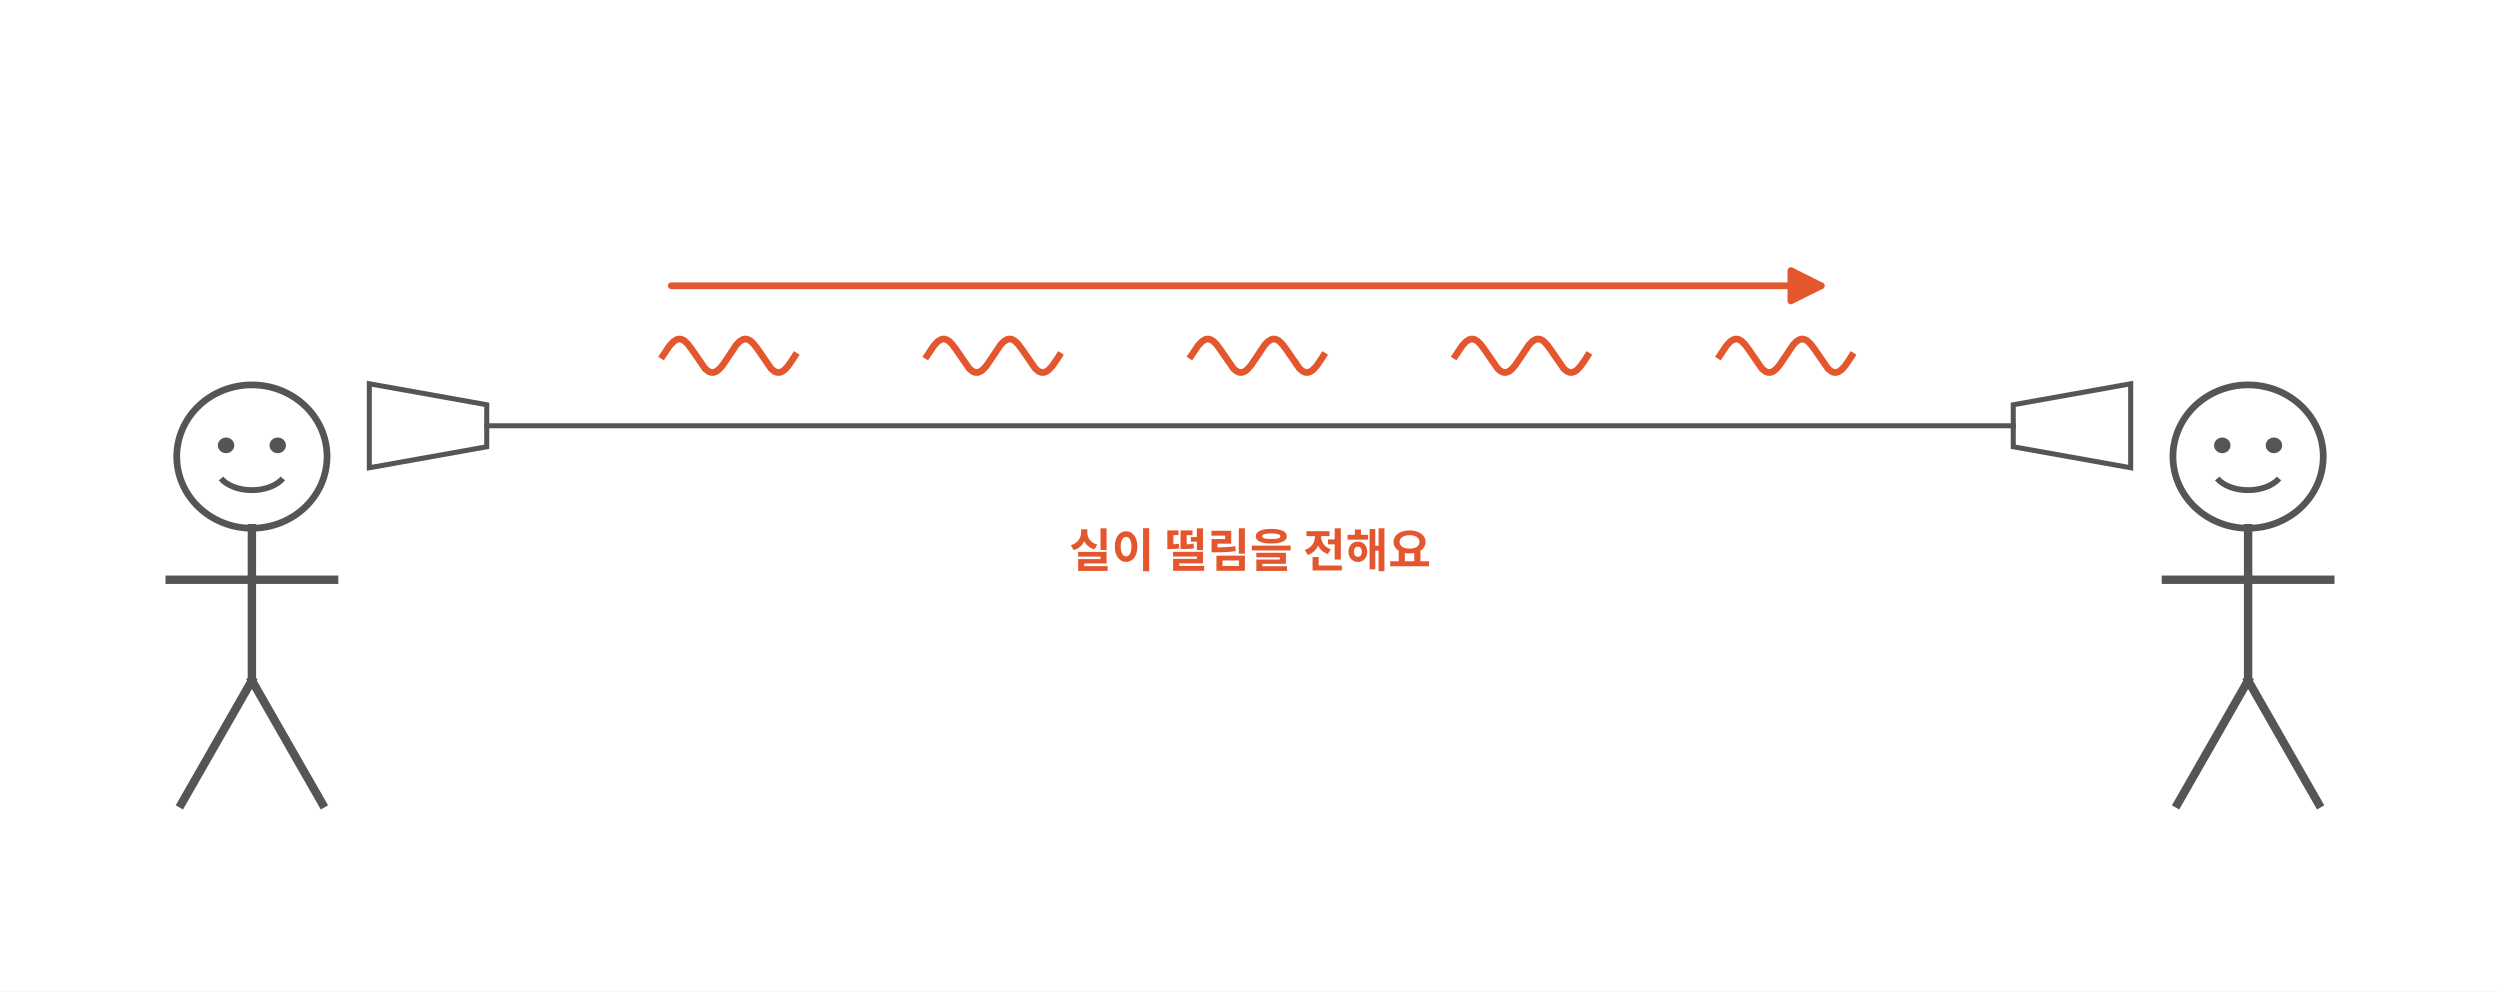
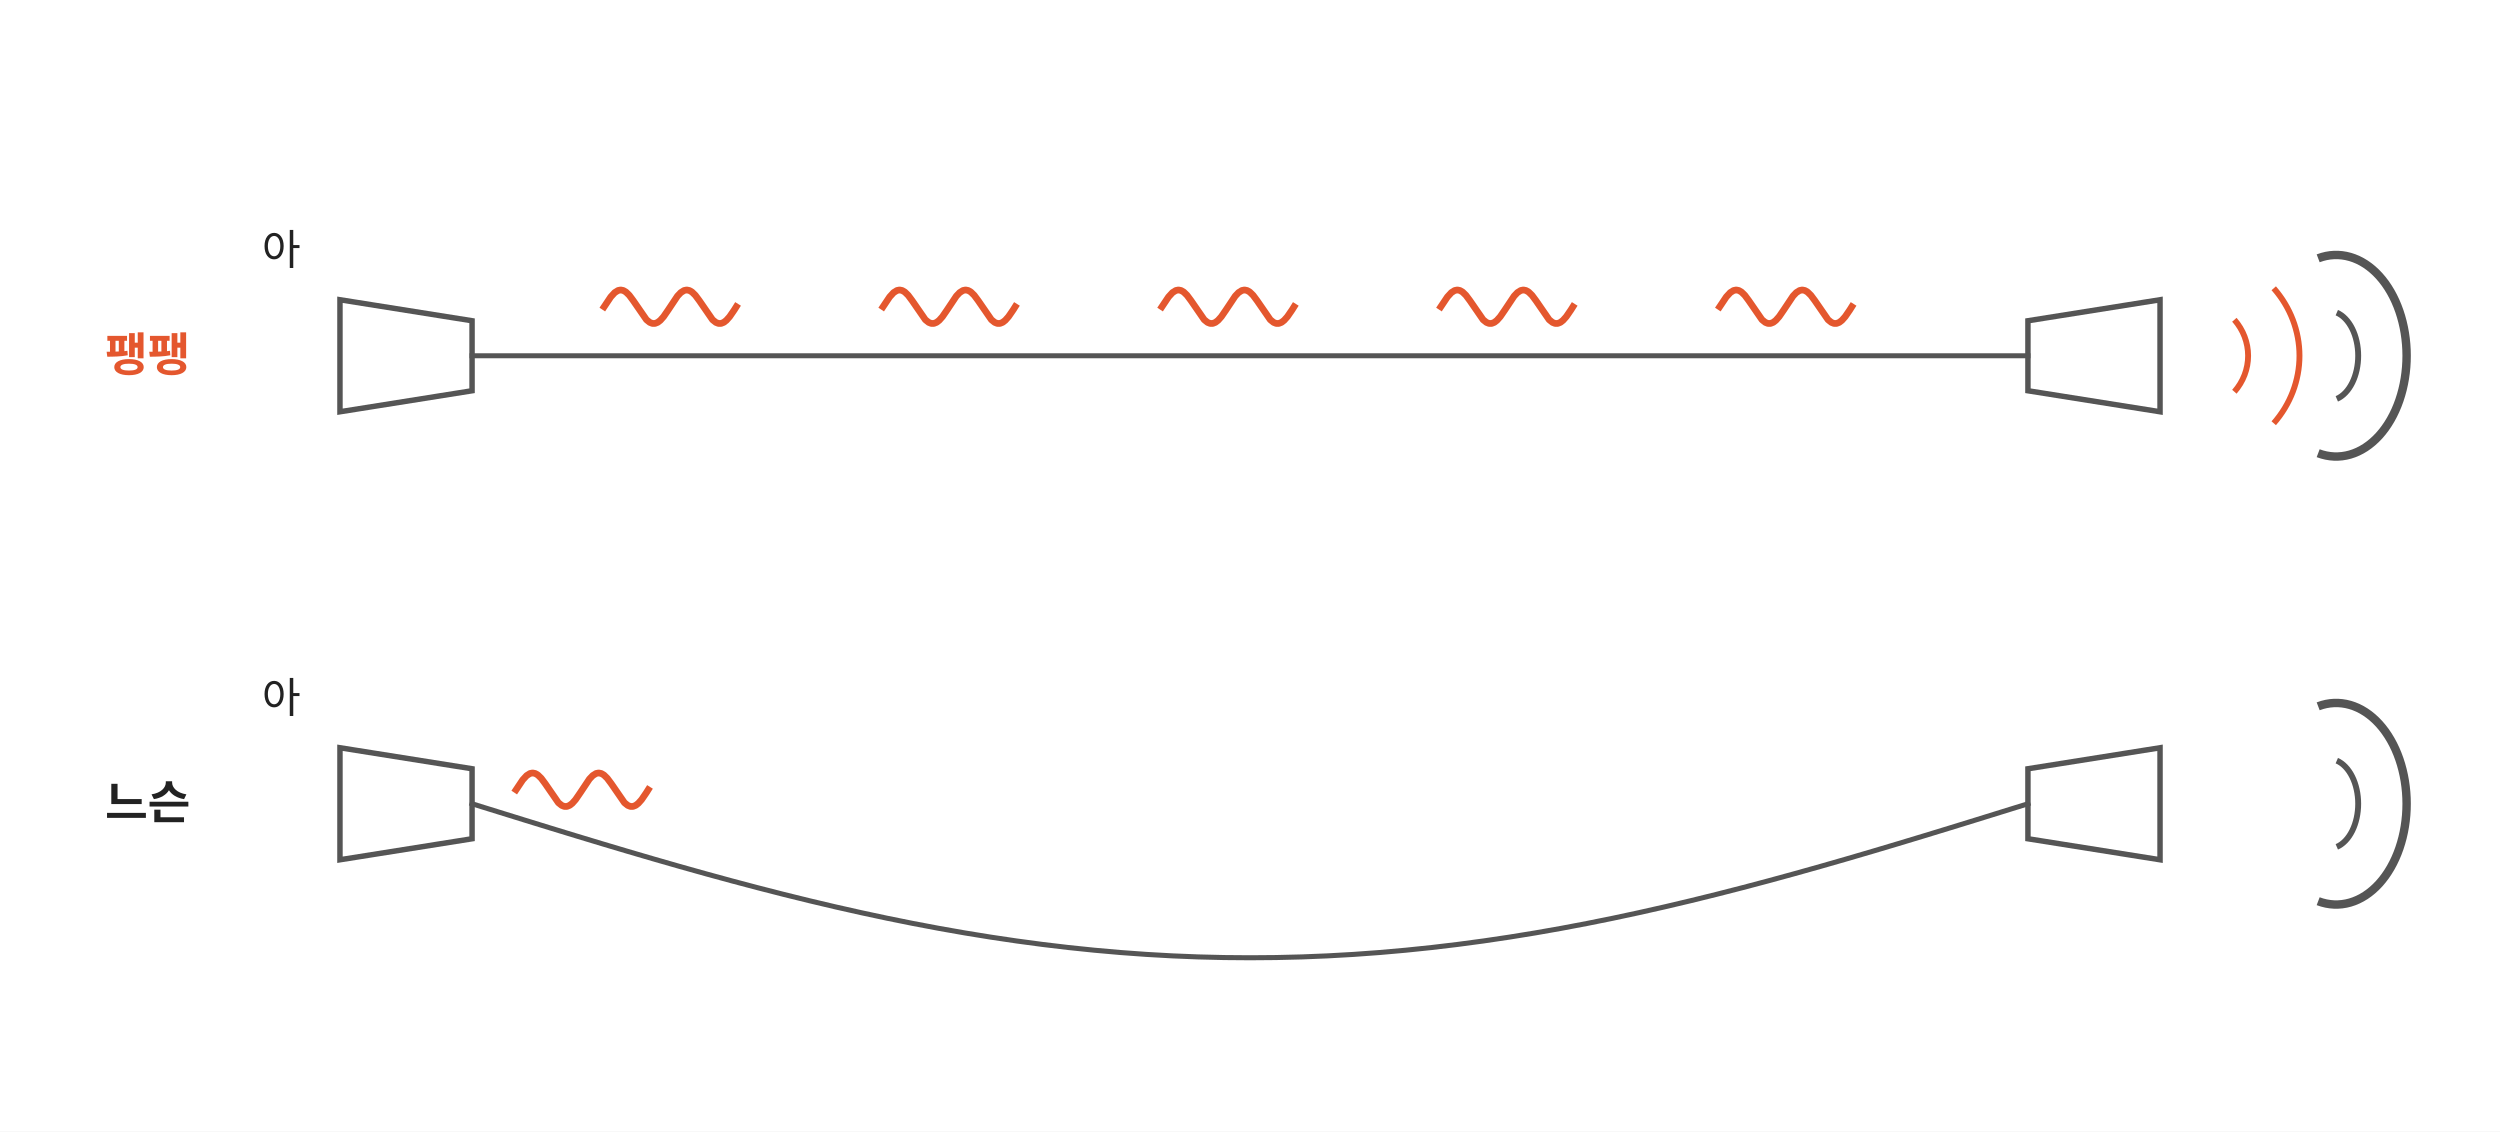
- <svg xmlns="http://www.w3.org/2000/svg" width="594pt" height="235.584pt" viewBox="0 0 594 235.584" version="1.1">
+ <svg xmlns="http://www.w3.org/2000/svg" width="594pt" height="268.848pt" viewBox="0 0 594 268.848" version="1.1">
  <defs>
    <style type="text/css">*{stroke-linejoin: round; stroke-linecap: butt}</style>
  </defs>
  <g id="figure_1">
    <g id="patch_1">
-       <path d="M 0 235.584  L 594 235.584  L 594 0  L 0 0  z " style="fill: #ffffff" />
+       <path d="M 0 268.848  L 594 268.848  L 594 0  L 0 0  z " style="fill: #ffffff" />
    </g>
    <g id="axes_1">
      <g id="patch_2">
-         <path d="M 59.85 125.509  C 64.585 125.509 69.128 123.715 72.476 120.521  C 75.825 117.327 77.706 112.995 77.706 108.478  C 77.706 103.961 75.825 99.629 72.476 96.435  C 69.128 93.241 64.585 91.447 59.85 91.447  C 55.115 91.447 50.572 93.241 47.224 96.435  C 43.875 99.629 41.994 103.961 41.994 108.478  C 41.994 112.995 43.875 117.327 47.224 120.521  C 50.572 123.715 55.115 125.509 59.85 125.509  z " clip-path="url(#pb9e198678e)" style="fill: #ffffff; stroke: #555555; stroke-width: 1.6; stroke-linejoin: miter" />
+         <path d="M 80.775 97.834  L 80.775 71.222  L 112.162 76.212  L 112.162 92.844  z " clip-path="url(#pa07a1f551c)" style="fill: #ffffff; stroke: #555555; stroke-width: 1.3; stroke-linejoin: miter" />
      </g>
      <g id="patch_3">
-         <path d="M 53.712 107.68  C 54.23 107.68 54.727 107.483 55.093 107.134  C 55.459 106.785 55.665 106.311 55.665 105.817  C 55.665 105.323 55.459 104.849 55.093 104.5  C 54.727 104.15 54.23 103.954 53.712 103.954  C 53.194 103.954 52.697 104.15 52.331 104.5  C 51.965 104.849 51.759 105.323 51.759 105.817  C 51.759 106.311 51.965 106.785 52.331 107.134  C 52.697 107.483 53.194 107.68 53.712 107.68  z " clip-path="url(#pb9e198678e)" style="fill: #555555" />
+         <path d="M 513.225 97.834  L 513.225 71.222  L 481.837 76.212  L 481.837 92.844  z " clip-path="url(#pa07a1f551c)" style="fill: #ffffff; stroke: #555555; stroke-width: 1.3; stroke-linejoin: miter" />
      </g>
      <g id="patch_4">
-         <path d="M 65.988 107.68  C 66.506 107.68 67.003 107.483 67.369 107.134  C 67.735 106.785 67.941 106.311 67.941 105.817  C 67.941 105.323 67.735 104.849 67.369 104.5  C 67.003 104.15 66.506 103.954 65.988 103.954  C 65.47 103.954 64.973 104.15 64.607 104.5  C 64.241 104.849 64.035 105.323 64.035 105.817  C 64.035 106.311 64.241 106.785 64.607 107.134  C 64.973 107.483 65.47 107.68 65.988 107.68  z " clip-path="url(#pb9e198678e)" style="fill: #555555" />
+         <path d="M 530.886 93.081  C 532.994 90.685 534.15 87.655 534.15 84.528  C 534.15 81.401 532.994 78.371 530.886 75.975  " clip-path="url(#pa07a1f551c)" style="fill: none; stroke: #e4572e; stroke-width: 1.4; stroke-linejoin: miter" />
      </g>
      <g id="patch_5">
-         <path d="M 52.504 113.69  C 53.224 114.528 54.286 115.229 55.579 115.716  C 56.871 116.204 58.347 116.461 59.85 116.461  C 61.353 116.461 62.829 116.204 64.121 115.716  C 65.414 115.229 66.476 114.528 67.196 113.69  " clip-path="url(#pb9e198678e)" style="fill: none; stroke: #555555; stroke-width: 1.4; stroke-linejoin: miter" />
+         <path d="M 540.237 100.564  C 544.189 96.072 546.356 90.392 546.356 84.528  C 546.356 78.664 544.189 72.984 540.237 68.492  " clip-path="url(#pa07a1f551c)" style="fill: none; stroke: #e4572e; stroke-width: 1.4; stroke-linejoin: miter" />
      </g>
      <g id="patch_6">
-         <path d="M 534.15 125.509  C 538.885 125.509 543.428 123.715 546.776 120.521  C 550.125 117.327 552.006 112.995 552.006 108.478  C 552.006 103.961 550.125 99.629 546.776 96.435  C 543.428 93.241 538.885 91.447 534.15 91.447  C 529.415 91.447 524.872 93.241 521.524 96.435  C 518.175 99.629 516.294 103.961 516.294 108.478  C 516.294 112.995 518.175 117.327 521.524 120.521  C 524.872 123.715 529.415 125.509 534.15 125.509  z " clip-path="url(#pb9e198678e)" style="fill: #ffffff; stroke: #555555; stroke-width: 1.6; stroke-linejoin: miter" />
+         <path d="M 550.795 107.682  C 553.272 108.62 555.868 108.731 558.381 108.006  C 560.893 107.282 563.256 105.742 565.287 103.505  C 567.318 101.268 568.963 98.394 570.095 95.104  C 571.226 91.813 571.815 88.195 571.815 84.528  C 571.815 80.861 571.226 77.243 570.095 73.952  C 568.963 70.662 567.318 67.788 565.287 65.551  C 563.256 63.314 560.893 61.774 558.381 61.05  C 555.868 60.325 553.272 60.436 550.795 61.374  " clip-path="url(#pa07a1f551c)" style="fill: none; stroke: #555555; stroke-width: 2; stroke-linejoin: miter" />
      </g>
      <g id="patch_7">
-         <path d="M 528.012 107.68  C 528.53 107.68 529.027 107.483 529.393 107.134  C 529.759 106.785 529.965 106.311 529.965 105.817  C 529.965 105.323 529.759 104.849 529.393 104.5  C 529.027 104.15 528.53 103.954 528.012 103.954  C 527.494 103.954 526.997 104.15 526.631 104.5  C 526.265 104.849 526.059 105.323 526.059 105.817  C 526.059 106.311 526.265 106.785 526.631 107.134  C 526.997 107.483 527.494 107.68 528.012 107.68  z " clip-path="url(#pb9e198678e)" style="fill: #555555" />
+         <path d="M 555.225 94.773  C 556.687 94.143 557.976 92.801 558.893 90.952  C 559.81 89.103 560.306 86.847 560.306 84.528  C 560.306 82.209 559.81 79.953 558.893 78.104  C 557.976 76.255 556.687 74.913 555.225 74.283  " clip-path="url(#pa07a1f551c)" style="fill: none; stroke: #555555; stroke-width: 1.4; stroke-linejoin: miter" />
      </g>
      <g id="patch_8">
-         <path d="M 540.288 107.68  C 540.806 107.68 541.303 107.483 541.669 107.134  C 542.035 106.785 542.241 106.311 542.241 105.817  C 542.241 105.323 542.035 104.849 541.669 104.5  C 541.303 104.15 540.806 103.954 540.288 103.954  C 539.77 103.954 539.273 104.15 538.907 104.5  C 538.541 104.849 538.335 105.323 538.335 105.817  C 538.335 106.311 538.541 106.785 538.907 107.134  C 539.273 107.483 539.77 107.68 540.288 107.68  z " clip-path="url(#pb9e198678e)" style="fill: #555555" />
+         <path d="M 80.775 204.278  L 80.775 177.667  L 112.162 182.657  L 112.162 199.289  z " clip-path="url(#pa07a1f551c)" style="fill: #ffffff; stroke: #555555; stroke-width: 1.3; stroke-linejoin: miter" />
      </g>
      <g id="patch_9">
-         <path d="M 526.804 113.69  C 527.524 114.528 528.586 115.229 529.879 115.716  C 531.171 116.204 532.647 116.461 534.15 116.461  C 535.653 116.461 537.129 116.204 538.421 115.716  C 539.714 115.229 540.776 114.528 541.496 113.69  " clip-path="url(#pb9e198678e)" style="fill: none; stroke: #555555; stroke-width: 1.4; stroke-linejoin: miter" />
+         <path d="M 513.225 204.278  L 513.225 177.667  L 481.837 182.657  L 481.837 199.289  z " clip-path="url(#pa07a1f551c)" style="fill: #ffffff; stroke: #555555; stroke-width: 1.3; stroke-linejoin: miter" />
      </g>
      <g id="patch_10">
-         <path d="M 87.75 111.139  L 87.75 91.181  L 115.65 96.17  L 115.65 106.15  z " clip-path="url(#pb9e198678e)" style="fill: #ffffff; stroke: #555555; stroke-width: 1.2; stroke-linejoin: miter" />
+         <path d="M 550.795 214.127  C 553.272 215.064 555.868 215.175 558.381 214.451  C 560.893 213.727 563.256 212.187 565.287 209.95  C 567.318 207.713 568.963 204.838 570.095 201.548  C 571.226 198.258 571.815 194.64 571.815 190.973  C 571.815 187.306 571.226 183.687 570.095 180.397  C 568.963 177.107 567.318 174.232 565.287 171.995  C 563.256 169.758 560.893 168.218 558.381 167.494  C 555.868 166.77 553.272 166.881 550.795 167.819  " clip-path="url(#pa07a1f551c)" style="fill: none; stroke: #555555; stroke-width: 2; stroke-linejoin: miter" />
      </g>
      <g id="patch_11">
-         <path d="M 506.25 111.139  L 506.25 91.181  L 478.35 96.17  L 478.35 106.15  z " clip-path="url(#pb9e198678e)" style="fill: #ffffff; stroke: #555555; stroke-width: 1.2; stroke-linejoin: miter" />
-       </g>
-       <g id="patch_12">
-         <path d="M 159.497 67.896  Q 296.999 67.896 432.712 67.896  " clip-path="url(#pb9e198678e)" style="fill: none; stroke: #e4572e; stroke-width: 1.6; stroke-linecap: round" />
-         <path d="M 425.512 64.296  L 432.712 67.896  L 425.512 71.496  z " clip-path="url(#pb9e198678e)" style="fill: #e4572e; stroke: #e4572e; stroke-width: 1.6; stroke-linecap: round" />
+         <path d="M 555.225 201.217  C 556.687 200.588 557.976 199.246 558.893 197.397  C 559.81 195.548 560.306 193.292 560.306 190.973  C 560.306 188.654 559.81 186.398 558.893 184.549  C 557.976 182.7 556.687 181.358 555.225 180.728  " clip-path="url(#pa07a1f551c)" style="fill: none; stroke: #555555; stroke-width: 1.4; stroke-linejoin: miter" />
      </g>
      <g id="line2d_1">
-         <path d="M 59.85 125.509  L 59.85 161.7  " clip-path="url(#pb9e198678e)" style="fill: none; stroke: #555555; stroke-width: 2; stroke-linecap: square" />
+         <path d="M 112.162 84.528  L 481.837 84.528  " clip-path="url(#pa07a1f551c)" style="fill: none; stroke: #555555; stroke-width: 1.2; stroke-linecap: square" />
      </g>
      <g id="line2d_2">
-         <path d="M 59.85 161.7  L 43.11 190.973  " clip-path="url(#pb9e198678e)" style="fill: none; stroke: #555555; stroke-width: 2; stroke-linecap: square" />
+         <path d="M 143.55 72.886  L 145.119 70.539  L 146.061 69.515  L 146.846 69.019  L 147.473 68.894  L 148.101 69.019  L 148.729 69.388  L 149.514 70.153  L 150.455 71.416  L 153.594 75.961  L 154.379 76.597  L 155.006 76.846  L 155.634 76.846  L 156.262 76.597  L 156.89 76.115  L 157.674 75.232  L 158.773 73.634  L 160.97 70.341  L 161.755 69.515  L 162.539 69.019  L 163.167 68.894  L 163.795 69.019  L 164.423 69.388  L 165.207 70.153  L 166.149 71.416  L 169.288 75.961  L 170.072 76.597  L 170.7 76.846  L 171.328 76.846  L 171.956 76.597  L 172.583 76.115  L 173.368 75.232  L 174.467 73.634  L 174.938 72.886  L 174.938 72.886  " clip-path="url(#pa07a1f551c)" style="fill: none; stroke: #e4572e; stroke-width: 1.6; stroke-linecap: square" />
      </g>
      <g id="line2d_3">
-         <path d="M 59.85 161.7  L 76.59 190.973  " clip-path="url(#pb9e198678e)" style="fill: none; stroke: #555555; stroke-width: 2; stroke-linecap: square" />
+         <path d="M 209.812 72.886  L 211.382 70.539  L 212.323 69.515  L 213.108 69.019  L 213.736 68.894  L 214.364 69.019  L 214.991 69.388  L 215.776 70.153  L 216.718 71.416  L 219.857 75.961  L 220.641 76.597  L 221.269 76.846  L 221.897 76.846  L 222.524 76.597  L 223.152 76.115  L 223.937 75.232  L 225.035 73.634  L 227.233 70.341  L 228.017 69.515  L 228.802 69.019  L 229.43 68.894  L 230.057 69.019  L 230.685 69.388  L 231.47 70.153  L 232.411 71.416  L 235.55 75.961  L 236.335 76.597  L 236.963 76.846  L 237.59 76.846  L 238.218 76.597  L 238.846 76.115  L 239.631 75.232  L 240.729 73.634  L 241.2 72.886  L 241.2 72.886  " clip-path="url(#pa07a1f551c)" style="fill: none; stroke: #e4572e; stroke-width: 1.6; stroke-linecap: square" />
      </g>
      <g id="line2d_4">
-         <path d="M 40.32 137.75  L 79.38 137.75  " clip-path="url(#pb9e198678e)" style="fill: none; stroke: #555555; stroke-width: 2; stroke-linecap: square" />
+         <path d="M 276.075 72.886  L 277.644 70.539  L 278.586 69.515  L 279.371 69.019  L 279.998 68.894  L 280.626 69.019  L 281.254 69.388  L 282.039 70.153  L 282.98 71.416  L 286.119 75.961  L 286.904 76.597  L 287.531 76.846  L 288.159 76.846  L 288.787 76.597  L 289.415 76.115  L 290.199 75.232  L 291.298 73.634  L 293.495 70.341  L 294.28 69.515  L 295.064 69.019  L 295.692 68.894  L 296.32 69.019  L 296.948 69.388  L 297.732 70.153  L 298.674 71.416  L 301.813 75.961  L 302.597 76.597  L 303.225 76.846  L 303.853 76.846  L 304.481 76.597  L 305.108 76.115  L 305.893 75.232  L 306.992 73.634  L 307.462 72.886  L 307.462 72.886  " clip-path="url(#pa07a1f551c)" style="fill: none; stroke: #e4572e; stroke-width: 1.6; stroke-linecap: square" />
      </g>
      <g id="line2d_5">
-         <path d="M 534.15 125.509  L 534.15 161.7  " clip-path="url(#pb9e198678e)" style="fill: none; stroke: #555555; stroke-width: 2; stroke-linecap: square" />
+         <path d="M 342.337 72.886  L 343.907 70.539  L 344.849 69.515  L 345.633 69.019  L 346.261 68.894  L 346.889 69.019  L 347.516 69.388  L 348.301 70.153  L 349.243 71.416  L 352.382 75.961  L 353.166 76.597  L 353.794 76.846  L 354.422 76.846  L 355.049 76.597  L 355.677 76.115  L 356.462 75.232  L 357.56 73.634  L 359.758 70.341  L 360.542 69.515  L 361.327 69.019  L 361.955 68.894  L 362.582 69.019  L 363.21 69.388  L 363.995 70.153  L 364.937 71.416  L 368.075 75.961  L 368.86 76.597  L 369.488 76.846  L 370.115 76.846  L 370.743 76.597  L 371.371 76.115  L 372.156 75.232  L 373.254 73.634  L 373.725 72.886  L 373.725 72.886  " clip-path="url(#pa07a1f551c)" style="fill: none; stroke: #e4572e; stroke-width: 1.6; stroke-linecap: square" />
      </g>
      <g id="line2d_6">
-         <path d="M 534.15 161.7  L 517.41 190.973  " clip-path="url(#pb9e198678e)" style="fill: none; stroke: #555555; stroke-width: 2; stroke-linecap: square" />
+         <path d="M 408.6 72.886  L 410.169 70.539  L 411.111 69.515  L 411.896 69.019  L 412.523 68.894  L 413.151 69.019  L 413.779 69.388  L 414.564 70.153  L 415.505 71.416  L 418.644 75.961  L 419.429 76.597  L 420.056 76.846  L 420.684 76.846  L 421.312 76.597  L 421.94 76.115  L 422.724 75.232  L 423.823 73.634  L 426.02 70.341  L 426.805 69.515  L 427.589 69.019  L 428.217 68.894  L 428.845 69.019  L 429.473 69.388  L 430.257 70.153  L 431.199 71.416  L 434.338 75.961  L 435.122 76.597  L 435.75 76.846  L 436.378 76.846  L 437.006 76.597  L 437.633 76.115  L 438.418 75.232  L 439.517 73.634  L 439.988 72.886  L 439.988 72.886  " clip-path="url(#pa07a1f551c)" style="fill: none; stroke: #e4572e; stroke-width: 1.6; stroke-linecap: square" />
      </g>
      <g id="line2d_7">
-         <path d="M 534.15 161.7  L 550.89 190.973  " clip-path="url(#pb9e198678e)" style="fill: none; stroke: #555555; stroke-width: 2; stroke-linecap: square" />
+         <path d="M 112.162 190.973  L 118.324 192.888  L 124.485 194.798  L 130.646 196.697  L 136.808 198.58  L 142.969 200.443  L 149.13 202.28  L 155.291 204.086  L 161.452 205.855  L 167.614 207.584  L 173.775 209.268  L 179.936 210.901  L 186.097 212.48  L 192.259 214  L 198.42 215.457  L 204.581 216.846  L 210.743 218.165  L 216.904 219.409  L 223.065 220.575  L 229.226 221.66  L 235.387 222.661  L 241.549 223.575  L 247.71 224.4  L 253.871 225.133  L 260.033 225.772  L 266.194 226.316  L 272.355 226.764  L 278.516 227.113  L 284.678 227.363  L 290.839 227.513  L 297 227.563  L 303.161 227.513  L 309.322 227.363  L 315.484 227.113  L 321.645 226.764  L 327.806 226.316  L 333.967 225.772  L 340.129 225.133  L 346.29 224.4  L 352.451 223.575  L 358.613 222.661  L 364.774 221.66  L 370.935 220.575  L 377.096 219.409  L 383.257 218.165  L 389.419 216.846  L 395.58 215.457  L 401.741 214  L 407.902 212.48  L 414.064 210.901  L 420.225 209.268  L 426.386 207.584  L 432.548 205.855  L 438.709 204.086  L 444.87 202.28  L 451.031 200.443  L 457.192 198.58  L 463.354 196.697  L 469.515 194.798  L 475.676 192.888  L 481.837 190.973  " clip-path="url(#pa07a1f551c)" style="fill: none; stroke: #555555; stroke-width: 1.2; stroke-linecap: square" />
      </g>
      <g id="line2d_8">
-         <path d="M 514.62 137.75  L 553.68 137.75  " clip-path="url(#pb9e198678e)" style="fill: none; stroke: #555555; stroke-width: 2; stroke-linecap: square" />
-       </g>
-       <g id="line2d_9">
-         <path d="M 115.65 101.16  L 478.35 101.16  " clip-path="url(#pb9e198678e)" style="fill: none; stroke: #555555; stroke-width: 1.2; stroke-linecap: square" />
-       </g>
-       <g id="line2d_10">
-         <path d="M 157.5 84.528  L 159.069 82.182  L 160.011 81.158  L 160.796 80.662  L 161.423 80.536  L 162.051 80.662  L 162.679 81.03  L 163.464 81.796  L 164.405 83.059  L 167.544 87.604  L 168.329 88.239  L 168.956 88.488  L 169.584 88.488  L 170.212 88.239  L 170.84 87.757  L 171.624 86.874  L 172.723 85.276  L 174.92 81.984  L 175.705 81.158  L 176.489 80.662  L 177.117 80.536  L 177.745 80.662  L 178.373 81.03  L 179.157 81.796  L 180.099 83.059  L 183.238 87.604  L 184.022 88.239  L 184.65 88.488  L 185.278 88.488  L 185.906 88.239  L 186.533 87.757  L 187.318 86.874  L 188.417 85.276  L 188.887 84.528  L 188.887 84.528  " clip-path="url(#pb9e198678e)" style="fill: none; stroke: #e4572e; stroke-width: 1.6; stroke-linecap: square" />
-       </g>
-       <g id="line2d_11">
-         <path d="M 220.275 84.528  L 221.844 82.182  L 222.786 81.158  L 223.571 80.662  L 224.198 80.536  L 224.826 80.662  L 225.454 81.03  L 226.239 81.796  L 227.18 83.059  L 230.319 87.604  L 231.104 88.239  L 231.731 88.488  L 232.359 88.488  L 232.987 88.239  L 233.615 87.757  L 234.399 86.874  L 235.498 85.276  L 237.695 81.984  L 238.48 81.158  L 239.264 80.662  L 239.892 80.536  L 240.52 80.662  L 241.148 81.03  L 241.932 81.796  L 242.874 83.059  L 246.013 87.604  L 246.797 88.239  L 247.425 88.488  L 248.053 88.488  L 248.681 88.239  L 249.308 87.757  L 250.093 86.874  L 251.192 85.276  L 251.662 84.528  L 251.662 84.528  " clip-path="url(#pb9e198678e)" style="fill: none; stroke: #e4572e; stroke-width: 1.6; stroke-linecap: square" />
-       </g>
-       <g id="line2d_12">
-         <path d="M 283.05 84.528  L 284.619 82.182  L 285.561 81.158  L 286.346 80.662  L 286.973 80.536  L 287.601 80.662  L 288.229 81.03  L 289.014 81.796  L 289.955 83.059  L 293.094 87.604  L 293.879 88.239  L 294.506 88.488  L 295.134 88.488  L 295.762 88.239  L 296.39 87.757  L 297.174 86.874  L 298.273 85.276  L 300.47 81.984  L 301.255 81.158  L 302.039 80.662  L 302.667 80.536  L 303.295 80.662  L 303.923 81.03  L 304.707 81.796  L 305.649 83.059  L 308.788 87.604  L 309.572 88.239  L 310.2 88.488  L 310.828 88.488  L 311.456 88.239  L 312.083 87.757  L 312.868 86.874  L 313.967 85.276  L 314.438 84.528  L 314.438 84.528  " clip-path="url(#pb9e198678e)" style="fill: none; stroke: #e4572e; stroke-width: 1.6; stroke-linecap: square" />
-       </g>
-       <g id="line2d_13">
-         <path d="M 345.825 84.528  L 347.394 82.182  L 348.336 81.158  L 349.121 80.662  L 349.748 80.536  L 350.376 80.662  L 351.004 81.03  L 351.789 81.796  L 352.73 83.059  L 355.869 87.604  L 356.654 88.239  L 357.281 88.488  L 357.909 88.488  L 358.537 88.239  L 359.165 87.757  L 359.949 86.874  L 361.048 85.276  L 363.245 81.984  L 364.03 81.158  L 364.814 80.662  L 365.442 80.536  L 366.07 80.662  L 366.698 81.03  L 367.482 81.796  L 368.424 83.059  L 371.563 87.604  L 372.347 88.239  L 372.975 88.488  L 373.603 88.488  L 374.231 88.239  L 374.858 87.757  L 375.643 86.874  L 376.742 85.276  L 377.212 84.528  L 377.212 84.528  " clip-path="url(#pb9e198678e)" style="fill: none; stroke: #e4572e; stroke-width: 1.6; stroke-linecap: square" />
-       </g>
-       <g id="line2d_14">
-         <path d="M 408.6 84.528  L 410.169 82.182  L 411.111 81.158  L 411.896 80.662  L 412.523 80.536  L 413.151 80.662  L 413.779 81.03  L 414.564 81.796  L 415.505 83.059  L 418.644 87.604  L 419.429 88.239  L 420.056 88.488  L 420.684 88.488  L 421.312 88.239  L 421.94 87.757  L 422.724 86.874  L 423.823 85.276  L 426.02 81.984  L 426.805 81.158  L 427.589 80.662  L 428.217 80.536  L 428.845 80.662  L 429.473 81.03  L 430.257 81.796  L 431.199 83.059  L 434.338 87.604  L 435.122 88.239  L 435.75 88.488  L 436.378 88.488  L 437.006 88.239  L 437.633 87.757  L 438.418 86.874  L 439.517 85.276  L 439.988 84.528  L 439.988 84.528  " clip-path="url(#pb9e198678e)" style="fill: none; stroke: #e4572e; stroke-width: 1.6; stroke-linecap: square" />
+         <path d="M 122.625 187.646  L 124.194 185.3  L 125.136 184.276  L 125.921 183.78  L 126.548 183.655  L 127.176 183.78  L 127.804 184.148  L 128.589 184.914  L 129.53 186.177  L 132.669 190.722  L 133.454 191.358  L 134.081 191.607  L 134.709 191.607  L 135.337 191.358  L 135.965 190.876  L 136.749 189.993  L 137.848 188.394  L 140.045 185.102  L 140.83 184.276  L 141.614 183.78  L 142.242 183.655  L 142.87 183.78  L 143.498 184.148  L 144.282 184.914  L 145.224 186.177  L 148.363 190.722  L 149.147 191.358  L 149.775 191.607  L 150.403 191.607  L 151.031 191.358  L 151.658 190.876  L 152.443 189.993  L 153.542 188.394  L 154.012 187.646  L 154.012 187.646  " clip-path="url(#pa07a1f551c)" style="fill: none; stroke: #e4572e; stroke-width: 1.6; stroke-linecap: square" />
      </g>
      <g id="text_1">
-         <text style="fill: #e4572e; font: 700 11px 'Apple SD Gothic Neo', 'Noto Sans KR', 'Malgun Gothic', 'DejaVu Sans', 'Bitstream Vera Sans', 'Computer Modern Sans Serif', 'Lucida Grande', 'Verdana', 'Geneva', 'Lucid', 'Arial', 'Helvetica', 'Avant Garde', sans-serif; text-anchor: middle" x="297" y="134.74" transform="rotate(-0 297 134.7396)">실이 떨림을 전해요</text>
+         <text style="fill: #e4572e; font: 700 11px 'Apple SD Gothic Neo', 'Noto Sans KR', 'Malgun Gothic', 'DejaVu Sans', 'Bitstream Vera Sans', 'Computer Modern Sans Serif', 'Lucida Grande', 'Verdana', 'Geneva', 'Lucid', 'Arial', 'Helvetica', 'Avant Garde', sans-serif; text-anchor: start" x="24.975" y="88.165" transform="rotate(-0 24.975 88.16487)">팽팽</text>
+       </g>
+       <g id="text_2">
+         <text style="fill: #222222; font: 10px 'Apple SD Gothic Neo', 'Noto Sans KR', 'Malgun Gothic', 'DejaVu Sans', 'Bitstream Vera Sans', 'Computer Modern Sans Serif', 'Lucida Grande', 'Verdana', 'Geneva', 'Lucid', 'Arial', 'Helvetica', 'Avant Garde', sans-serif; text-anchor: middle" x="66.825" y="62.891" transform="rotate(-0 66.825 62.89094)">아</text>
+       </g>
+       <g id="text_3">
+         <text style="fill: #222222; font: 700 11px 'Apple SD Gothic Neo', 'Noto Sans KR', 'Malgun Gothic', 'DejaVu Sans', 'Bitstream Vera Sans', 'Computer Modern Sans Serif', 'Lucida Grande', 'Verdana', 'Geneva', 'Lucid', 'Arial', 'Helvetica', 'Avant Garde', sans-serif; text-anchor: start" x="24.975" y="194.559" transform="rotate(-0 24.975 194.559)">느슨</text>
+       </g>
+       <g id="text_4">
+         <text style="fill: #222222; font: 10px 'Apple SD Gothic Neo', 'Noto Sans KR', 'Malgun Gothic', 'DejaVu Sans', 'Bitstream Vera Sans', 'Computer Modern Sans Serif', 'Lucida Grande', 'Verdana', 'Geneva', 'Lucid', 'Arial', 'Helvetica', 'Avant Garde', sans-serif; text-anchor: middle" x="66.825" y="169.336" transform="rotate(-0 66.825 169.3357)">아</text>
      </g>
    </g>
  </g>
  <defs>
-     <clipPath id="pb9e198678e">
-       <rect x="18" y="18" width="558" height="199.584" />
+     <clipPath id="pa07a1f551c">
+       <rect x="18" y="18" width="558" height="232.848" />
    </clipPath>
  </defs>
</svg>
